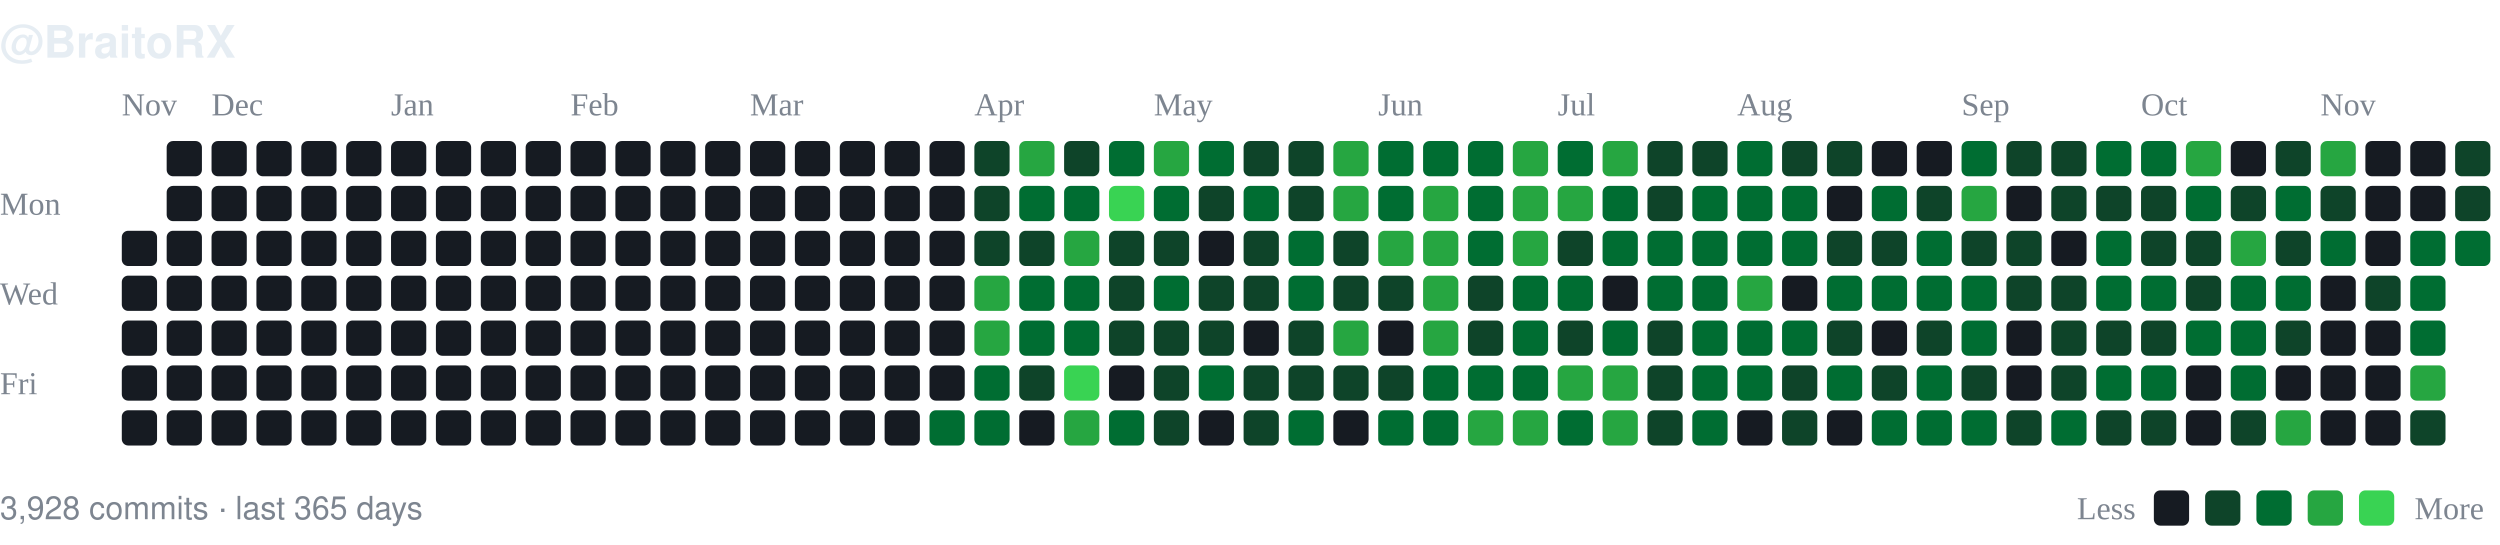
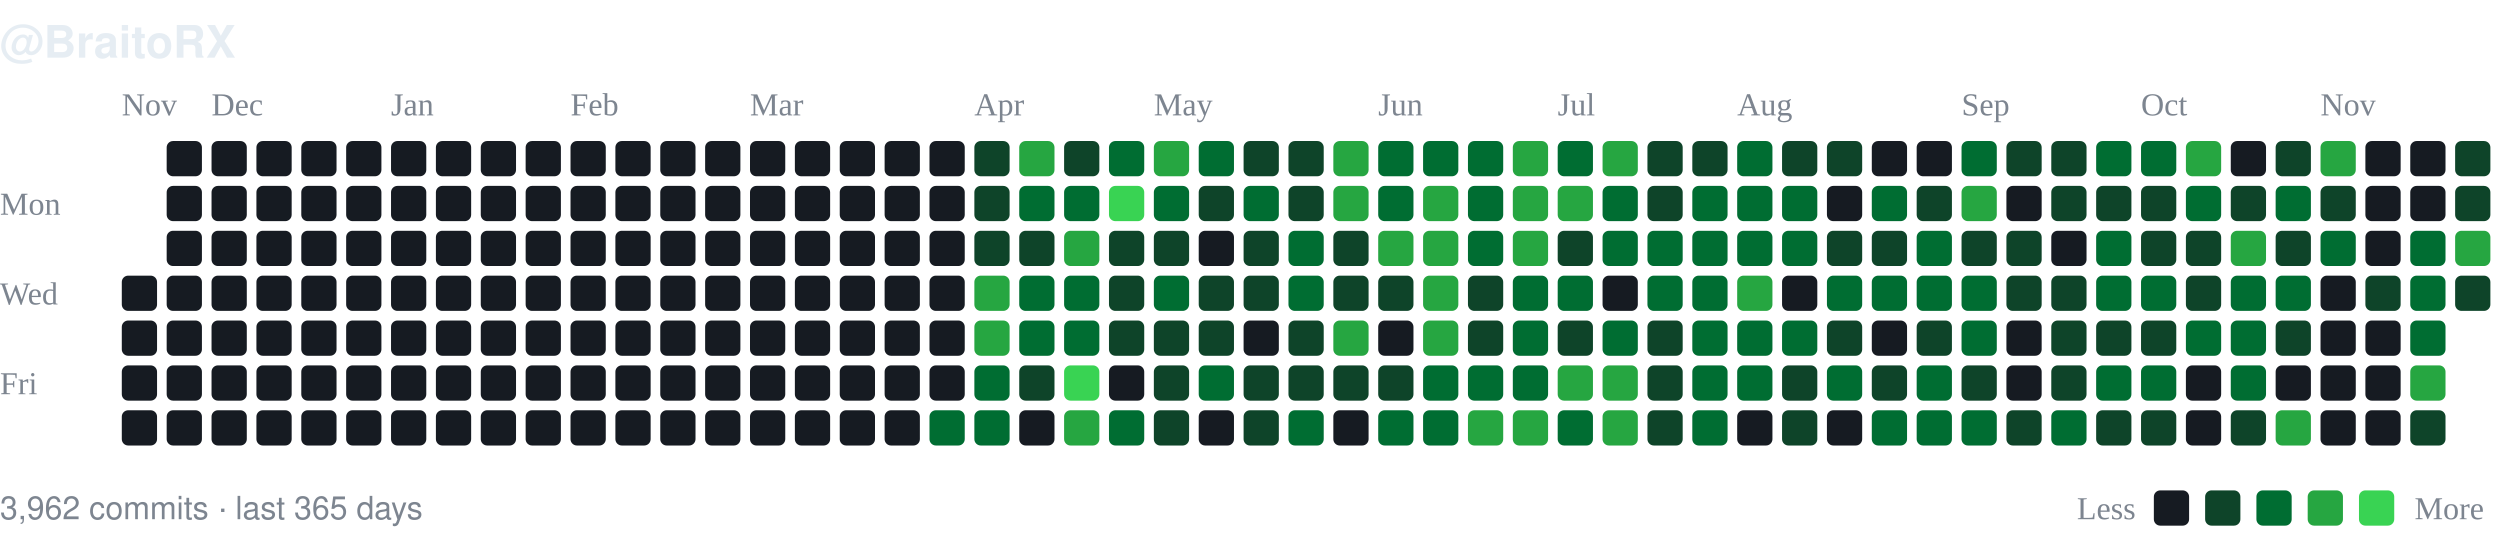
<svg xmlns="http://www.w3.org/2000/svg" width="780" height="170" viewBox="0 0 780 170" role="img">
  <text x="0" y="18" font-size="14" font-weight="600" fill="#e6edf3" font-family="ui-sans-serif,-apple-system,Segoe UI,Helvetica,Arial,sans-serif">@BraitoRX</text>
  <text x="0" y="67" font-size="10" fill="#7d8590">Mon</text>
  <text x="0" y="95" font-size="10" fill="#7d8590">Wed</text>
  <text x="0" y="123" font-size="10" fill="#7d8590">Fri</text>
  <text x="38" y="36" font-size="10" fill="#7d8590">Nov</text>
-   <rect x="38" y="72" width="11" height="11" rx="2" fill="#161b22" />
  <rect x="38" y="86" width="11" height="11" rx="2" fill="#161b22" />
  <rect x="38" y="100" width="11" height="11" rx="2" fill="#161b22" />
  <rect x="38" y="114" width="11" height="11" rx="2" fill="#161b22" />
  <rect x="38" y="128" width="11" height="11" rx="2" fill="#161b22" />
  <rect x="52" y="44" width="11" height="11" rx="2" fill="#161b22" />
  <rect x="52" y="58" width="11" height="11" rx="2" fill="#161b22" />
  <rect x="52" y="72" width="11" height="11" rx="2" fill="#161b22" />
  <rect x="52" y="86" width="11" height="11" rx="2" fill="#161b22" />
  <rect x="52" y="100" width="11" height="11" rx="2" fill="#161b22" />
  <rect x="52" y="114" width="11" height="11" rx="2" fill="#161b22" />
  <rect x="52" y="128" width="11" height="11" rx="2" fill="#161b22" />
  <text x="66" y="36" font-size="10" fill="#7d8590">Dec</text>
  <rect x="66" y="44" width="11" height="11" rx="2" fill="#161b22" />
  <rect x="66" y="58" width="11" height="11" rx="2" fill="#161b22" />
  <rect x="66" y="72" width="11" height="11" rx="2" fill="#161b22" />
  <rect x="66" y="86" width="11" height="11" rx="2" fill="#161b22" />
  <rect x="66" y="100" width="11" height="11" rx="2" fill="#161b22" />
  <rect x="66" y="114" width="11" height="11" rx="2" fill="#161b22" />
  <rect x="66" y="128" width="11" height="11" rx="2" fill="#161b22" />
  <rect x="80" y="44" width="11" height="11" rx="2" fill="#161b22" />
  <rect x="80" y="58" width="11" height="11" rx="2" fill="#161b22" />
  <rect x="80" y="72" width="11" height="11" rx="2" fill="#161b22" />
  <rect x="80" y="86" width="11" height="11" rx="2" fill="#161b22" />
  <rect x="80" y="100" width="11" height="11" rx="2" fill="#161b22" />
  <rect x="80" y="114" width="11" height="11" rx="2" fill="#161b22" />
  <rect x="80" y="128" width="11" height="11" rx="2" fill="#161b22" />
  <rect x="94" y="44" width="11" height="11" rx="2" fill="#161b22" />
  <rect x="94" y="58" width="11" height="11" rx="2" fill="#161b22" />
  <rect x="94" y="72" width="11" height="11" rx="2" fill="#161b22" />
  <rect x="94" y="86" width="11" height="11" rx="2" fill="#161b22" />
  <rect x="94" y="100" width="11" height="11" rx="2" fill="#161b22" />
  <rect x="94" y="114" width="11" height="11" rx="2" fill="#161b22" />
  <rect x="94" y="128" width="11" height="11" rx="2" fill="#161b22" />
  <rect x="108" y="44" width="11" height="11" rx="2" fill="#161b22" />
  <rect x="108" y="58" width="11" height="11" rx="2" fill="#161b22" />
  <rect x="108" y="72" width="11" height="11" rx="2" fill="#161b22" />
  <rect x="108" y="86" width="11" height="11" rx="2" fill="#161b22" />
  <rect x="108" y="100" width="11" height="11" rx="2" fill="#161b22" />
  <rect x="108" y="114" width="11" height="11" rx="2" fill="#161b22" />
  <rect x="108" y="128" width="11" height="11" rx="2" fill="#161b22" />
  <text x="122" y="36" font-size="10" fill="#7d8590">Jan</text>
  <rect x="122" y="44" width="11" height="11" rx="2" fill="#161b22" />
  <rect x="122" y="58" width="11" height="11" rx="2" fill="#161b22" />
  <rect x="122" y="72" width="11" height="11" rx="2" fill="#161b22" />
  <rect x="122" y="86" width="11" height="11" rx="2" fill="#161b22" />
  <rect x="122" y="100" width="11" height="11" rx="2" fill="#161b22" />
  <rect x="122" y="114" width="11" height="11" rx="2" fill="#161b22" />
  <rect x="122" y="128" width="11" height="11" rx="2" fill="#161b22" />
  <rect x="136" y="44" width="11" height="11" rx="2" fill="#161b22" />
  <rect x="136" y="58" width="11" height="11" rx="2" fill="#161b22" />
  <rect x="136" y="72" width="11" height="11" rx="2" fill="#161b22" />
  <rect x="136" y="86" width="11" height="11" rx="2" fill="#161b22" />
  <rect x="136" y="100" width="11" height="11" rx="2" fill="#161b22" />
  <rect x="136" y="114" width="11" height="11" rx="2" fill="#161b22" />
  <rect x="136" y="128" width="11" height="11" rx="2" fill="#161b22" />
  <rect x="150" y="44" width="11" height="11" rx="2" fill="#161b22" />
  <rect x="150" y="58" width="11" height="11" rx="2" fill="#161b22" />
  <rect x="150" y="72" width="11" height="11" rx="2" fill="#161b22" />
  <rect x="150" y="86" width="11" height="11" rx="2" fill="#161b22" />
  <rect x="150" y="100" width="11" height="11" rx="2" fill="#161b22" />
  <rect x="150" y="114" width="11" height="11" rx="2" fill="#161b22" />
  <rect x="150" y="128" width="11" height="11" rx="2" fill="#161b22" />
  <rect x="164" y="44" width="11" height="11" rx="2" fill="#161b22" />
  <rect x="164" y="58" width="11" height="11" rx="2" fill="#161b22" />
  <rect x="164" y="72" width="11" height="11" rx="2" fill="#161b22" />
  <rect x="164" y="86" width="11" height="11" rx="2" fill="#161b22" />
  <rect x="164" y="100" width="11" height="11" rx="2" fill="#161b22" />
  <rect x="164" y="114" width="11" height="11" rx="2" fill="#161b22" />
  <rect x="164" y="128" width="11" height="11" rx="2" fill="#161b22" />
  <text x="178" y="36" font-size="10" fill="#7d8590">Feb</text>
  <rect x="178" y="44" width="11" height="11" rx="2" fill="#161b22" />
  <rect x="178" y="58" width="11" height="11" rx="2" fill="#161b22" />
  <rect x="178" y="72" width="11" height="11" rx="2" fill="#161b22" />
  <rect x="178" y="86" width="11" height="11" rx="2" fill="#161b22" />
  <rect x="178" y="100" width="11" height="11" rx="2" fill="#161b22" />
  <rect x="178" y="114" width="11" height="11" rx="2" fill="#161b22" />
  <rect x="178" y="128" width="11" height="11" rx="2" fill="#161b22" />
  <rect x="192" y="44" width="11" height="11" rx="2" fill="#161b22" />
  <rect x="192" y="58" width="11" height="11" rx="2" fill="#161b22" />
  <rect x="192" y="72" width="11" height="11" rx="2" fill="#161b22" />
  <rect x="192" y="86" width="11" height="11" rx="2" fill="#161b22" />
  <rect x="192" y="100" width="11" height="11" rx="2" fill="#161b22" />
  <rect x="192" y="114" width="11" height="11" rx="2" fill="#161b22" />
  <rect x="192" y="128" width="11" height="11" rx="2" fill="#161b22" />
  <rect x="206" y="44" width="11" height="11" rx="2" fill="#161b22" />
  <rect x="206" y="58" width="11" height="11" rx="2" fill="#161b22" />
  <rect x="206" y="72" width="11" height="11" rx="2" fill="#161b22" />
  <rect x="206" y="86" width="11" height="11" rx="2" fill="#161b22" />
  <rect x="206" y="100" width="11" height="11" rx="2" fill="#161b22" />
  <rect x="206" y="114" width="11" height="11" rx="2" fill="#161b22" />
  <rect x="206" y="128" width="11" height="11" rx="2" fill="#161b22" />
  <rect x="220" y="44" width="11" height="11" rx="2" fill="#161b22" />
  <rect x="220" y="58" width="11" height="11" rx="2" fill="#161b22" />
  <rect x="220" y="72" width="11" height="11" rx="2" fill="#161b22" />
  <rect x="220" y="86" width="11" height="11" rx="2" fill="#161b22" />
  <rect x="220" y="100" width="11" height="11" rx="2" fill="#161b22" />
  <rect x="220" y="114" width="11" height="11" rx="2" fill="#161b22" />
  <rect x="220" y="128" width="11" height="11" rx="2" fill="#161b22" />
  <text x="234" y="36" font-size="10" fill="#7d8590">Mar</text>
  <rect x="234" y="44" width="11" height="11" rx="2" fill="#161b22" />
  <rect x="234" y="58" width="11" height="11" rx="2" fill="#161b22" />
  <rect x="234" y="72" width="11" height="11" rx="2" fill="#161b22" />
  <rect x="234" y="86" width="11" height="11" rx="2" fill="#161b22" />
  <rect x="234" y="100" width="11" height="11" rx="2" fill="#161b22" />
  <rect x="234" y="114" width="11" height="11" rx="2" fill="#161b22" />
  <rect x="234" y="128" width="11" height="11" rx="2" fill="#161b22" />
  <rect x="248" y="44" width="11" height="11" rx="2" fill="#161b22" />
  <rect x="248" y="58" width="11" height="11" rx="2" fill="#161b22" />
  <rect x="248" y="72" width="11" height="11" rx="2" fill="#161b22" />
  <rect x="248" y="86" width="11" height="11" rx="2" fill="#161b22" />
  <rect x="248" y="100" width="11" height="11" rx="2" fill="#161b22" />
  <rect x="248" y="114" width="11" height="11" rx="2" fill="#161b22" />
  <rect x="248" y="128" width="11" height="11" rx="2" fill="#161b22" />
  <rect x="262" y="44" width="11" height="11" rx="2" fill="#161b22" />
  <rect x="262" y="58" width="11" height="11" rx="2" fill="#161b22" />
  <rect x="262" y="72" width="11" height="11" rx="2" fill="#161b22" />
  <rect x="262" y="86" width="11" height="11" rx="2" fill="#161b22" />
  <rect x="262" y="100" width="11" height="11" rx="2" fill="#161b22" />
  <rect x="262" y="114" width="11" height="11" rx="2" fill="#161b22" />
  <rect x="262" y="128" width="11" height="11" rx="2" fill="#161b22" />
  <rect x="276" y="44" width="11" height="11" rx="2" fill="#161b22" />
  <rect x="276" y="58" width="11" height="11" rx="2" fill="#161b22" />
  <rect x="276" y="72" width="11" height="11" rx="2" fill="#161b22" />
  <rect x="276" y="86" width="11" height="11" rx="2" fill="#161b22" />
  <rect x="276" y="100" width="11" height="11" rx="2" fill="#161b22" />
  <rect x="276" y="114" width="11" height="11" rx="2" fill="#161b22" />
  <rect x="276" y="128" width="11" height="11" rx="2" fill="#161b22" />
  <rect x="290" y="44" width="11" height="11" rx="2" fill="#161b22" />
  <rect x="290" y="58" width="11" height="11" rx="2" fill="#161b22" />
  <rect x="290" y="72" width="11" height="11" rx="2" fill="#161b22" />
  <rect x="290" y="86" width="11" height="11" rx="2" fill="#161b22" />
  <rect x="290" y="100" width="11" height="11" rx="2" fill="#161b22" />
  <rect x="290" y="114" width="11" height="11" rx="2" fill="#161b22" />
  <rect x="290" y="128" width="11" height="11" rx="2" fill="#006d32" />
  <text x="304" y="36" font-size="10" fill="#7d8590">Apr</text>
  <rect x="304" y="44" width="11" height="11" rx="2" fill="#0e4429" />
  <rect x="304" y="58" width="11" height="11" rx="2" fill="#0e4429" />
  <rect x="304" y="72" width="11" height="11" rx="2" fill="#0e4429" />
  <rect x="304" y="86" width="11" height="11" rx="2" fill="#26a641" />
  <rect x="304" y="100" width="11" height="11" rx="2" fill="#26a641" />
  <rect x="304" y="114" width="11" height="11" rx="2" fill="#006d32" />
  <rect x="304" y="128" width="11" height="11" rx="2" fill="#006d32" />
  <rect x="318" y="44" width="11" height="11" rx="2" fill="#26a641" />
  <rect x="318" y="58" width="11" height="11" rx="2" fill="#006d32" />
  <rect x="318" y="72" width="11" height="11" rx="2" fill="#0e4429" />
  <rect x="318" y="86" width="11" height="11" rx="2" fill="#006d32" />
  <rect x="318" y="100" width="11" height="11" rx="2" fill="#006d32" />
  <rect x="318" y="114" width="11" height="11" rx="2" fill="#0e4429" />
  <rect x="318" y="128" width="11" height="11" rx="2" fill="#161b22" />
  <rect x="332" y="44" width="11" height="11" rx="2" fill="#0e4429" />
  <rect x="332" y="58" width="11" height="11" rx="2" fill="#006d32" />
  <rect x="332" y="72" width="11" height="11" rx="2" fill="#26a641" />
  <rect x="332" y="86" width="11" height="11" rx="2" fill="#006d32" />
  <rect x="332" y="100" width="11" height="11" rx="2" fill="#006d32" />
  <rect x="332" y="114" width="11" height="11" rx="2" fill="#39d353" />
  <rect x="332" y="128" width="11" height="11" rx="2" fill="#26a641" />
  <rect x="346" y="44" width="11" height="11" rx="2" fill="#006d32" />
  <rect x="346" y="58" width="11" height="11" rx="2" fill="#39d353" />
  <rect x="346" y="72" width="11" height="11" rx="2" fill="#0e4429" />
  <rect x="346" y="86" width="11" height="11" rx="2" fill="#0e4429" />
  <rect x="346" y="100" width="11" height="11" rx="2" fill="#0e4429" />
  <rect x="346" y="114" width="11" height="11" rx="2" fill="#161b22" />
  <rect x="346" y="128" width="11" height="11" rx="2" fill="#006d32" />
  <text x="360" y="36" font-size="10" fill="#7d8590">May</text>
  <rect x="360" y="44" width="11" height="11" rx="2" fill="#26a641" />
  <rect x="360" y="58" width="11" height="11" rx="2" fill="#006d32" />
  <rect x="360" y="72" width="11" height="11" rx="2" fill="#0e4429" />
  <rect x="360" y="86" width="11" height="11" rx="2" fill="#006d32" />
  <rect x="360" y="100" width="11" height="11" rx="2" fill="#0e4429" />
  <rect x="360" y="114" width="11" height="11" rx="2" fill="#0e4429" />
  <rect x="360" y="128" width="11" height="11" rx="2" fill="#0e4429" />
  <rect x="374" y="44" width="11" height="11" rx="2" fill="#006d32" />
  <rect x="374" y="58" width="11" height="11" rx="2" fill="#0e4429" />
  <rect x="374" y="72" width="11" height="11" rx="2" fill="#161b22" />
  <rect x="374" y="86" width="11" height="11" rx="2" fill="#0e4429" />
  <rect x="374" y="100" width="11" height="11" rx="2" fill="#0e4429" />
  <rect x="374" y="114" width="11" height="11" rx="2" fill="#006d32" />
  <rect x="374" y="128" width="11" height="11" rx="2" fill="#161b22" />
  <rect x="388" y="44" width="11" height="11" rx="2" fill="#0e4429" />
  <rect x="388" y="58" width="11" height="11" rx="2" fill="#006d32" />
  <rect x="388" y="72" width="11" height="11" rx="2" fill="#0e4429" />
  <rect x="388" y="86" width="11" height="11" rx="2" fill="#0e4429" />
  <rect x="388" y="100" width="11" height="11" rx="2" fill="#161b22" />
  <rect x="388" y="114" width="11" height="11" rx="2" fill="#0e4429" />
  <rect x="388" y="128" width="11" height="11" rx="2" fill="#0e4429" />
  <rect x="402" y="44" width="11" height="11" rx="2" fill="#0e4429" />
  <rect x="402" y="58" width="11" height="11" rx="2" fill="#0e4429" />
  <rect x="402" y="72" width="11" height="11" rx="2" fill="#006d32" />
  <rect x="402" y="86" width="11" height="11" rx="2" fill="#006d32" />
  <rect x="402" y="100" width="11" height="11" rx="2" fill="#0e4429" />
  <rect x="402" y="114" width="11" height="11" rx="2" fill="#0e4429" />
  <rect x="402" y="128" width="11" height="11" rx="2" fill="#006d32" />
  <rect x="416" y="44" width="11" height="11" rx="2" fill="#26a641" />
  <rect x="416" y="58" width="11" height="11" rx="2" fill="#26a641" />
  <rect x="416" y="72" width="11" height="11" rx="2" fill="#0e4429" />
  <rect x="416" y="86" width="11" height="11" rx="2" fill="#0e4429" />
  <rect x="416" y="100" width="11" height="11" rx="2" fill="#26a641" />
  <rect x="416" y="114" width="11" height="11" rx="2" fill="#0e4429" />
  <rect x="416" y="128" width="11" height="11" rx="2" fill="#161b22" />
  <text x="430" y="36" font-size="10" fill="#7d8590">Jun</text>
  <rect x="430" y="44" width="11" height="11" rx="2" fill="#006d32" />
  <rect x="430" y="58" width="11" height="11" rx="2" fill="#006d32" />
  <rect x="430" y="72" width="11" height="11" rx="2" fill="#26a641" />
  <rect x="430" y="86" width="11" height="11" rx="2" fill="#0e4429" />
  <rect x="430" y="100" width="11" height="11" rx="2" fill="#161b22" />
  <rect x="430" y="114" width="11" height="11" rx="2" fill="#0e4429" />
  <rect x="430" y="128" width="11" height="11" rx="2" fill="#006d32" />
  <rect x="444" y="44" width="11" height="11" rx="2" fill="#006d32" />
  <rect x="444" y="58" width="11" height="11" rx="2" fill="#26a641" />
  <rect x="444" y="72" width="11" height="11" rx="2" fill="#26a641" />
  <rect x="444" y="86" width="11" height="11" rx="2" fill="#26a641" />
  <rect x="444" y="100" width="11" height="11" rx="2" fill="#26a641" />
  <rect x="444" y="114" width="11" height="11" rx="2" fill="#006d32" />
  <rect x="444" y="128" width="11" height="11" rx="2" fill="#006d32" />
  <rect x="458" y="44" width="11" height="11" rx="2" fill="#006d32" />
  <rect x="458" y="58" width="11" height="11" rx="2" fill="#006d32" />
  <rect x="458" y="72" width="11" height="11" rx="2" fill="#006d32" />
  <rect x="458" y="86" width="11" height="11" rx="2" fill="#0e4429" />
  <rect x="458" y="100" width="11" height="11" rx="2" fill="#0e4429" />
  <rect x="458" y="114" width="11" height="11" rx="2" fill="#006d32" />
  <rect x="458" y="128" width="11" height="11" rx="2" fill="#26a641" />
  <rect x="472" y="44" width="11" height="11" rx="2" fill="#26a641" />
  <rect x="472" y="58" width="11" height="11" rx="2" fill="#26a641" />
  <rect x="472" y="72" width="11" height="11" rx="2" fill="#26a641" />
  <rect x="472" y="86" width="11" height="11" rx="2" fill="#006d32" />
  <rect x="472" y="100" width="11" height="11" rx="2" fill="#006d32" />
  <rect x="472" y="114" width="11" height="11" rx="2" fill="#006d32" />
  <rect x="472" y="128" width="11" height="11" rx="2" fill="#26a641" />
  <text x="486" y="36" font-size="10" fill="#7d8590">Jul</text>
  <rect x="486" y="44" width="11" height="11" rx="2" fill="#006d32" />
  <rect x="486" y="58" width="11" height="11" rx="2" fill="#26a641" />
  <rect x="486" y="72" width="11" height="11" rx="2" fill="#0e4429" />
  <rect x="486" y="86" width="11" height="11" rx="2" fill="#006d32" />
  <rect x="486" y="100" width="11" height="11" rx="2" fill="#0e4429" />
  <rect x="486" y="114" width="11" height="11" rx="2" fill="#26a641" />
  <rect x="486" y="128" width="11" height="11" rx="2" fill="#006d32" />
  <rect x="500" y="44" width="11" height="11" rx="2" fill="#26a641" />
  <rect x="500" y="58" width="11" height="11" rx="2" fill="#006d32" />
  <rect x="500" y="72" width="11" height="11" rx="2" fill="#006d32" />
  <rect x="500" y="86" width="11" height="11" rx="2" fill="#161b22" />
  <rect x="500" y="100" width="11" height="11" rx="2" fill="#006d32" />
  <rect x="500" y="114" width="11" height="11" rx="2" fill="#26a641" />
  <rect x="500" y="128" width="11" height="11" rx="2" fill="#26a641" />
  <rect x="514" y="44" width="11" height="11" rx="2" fill="#0e4429" />
  <rect x="514" y="58" width="11" height="11" rx="2" fill="#0e4429" />
  <rect x="514" y="72" width="11" height="11" rx="2" fill="#006d32" />
  <rect x="514" y="86" width="11" height="11" rx="2" fill="#006d32" />
  <rect x="514" y="100" width="11" height="11" rx="2" fill="#0e4429" />
  <rect x="514" y="114" width="11" height="11" rx="2" fill="#0e4429" />
  <rect x="514" y="128" width="11" height="11" rx="2" fill="#0e4429" />
  <rect x="528" y="44" width="11" height="11" rx="2" fill="#0e4429" />
  <rect x="528" y="58" width="11" height="11" rx="2" fill="#006d32" />
  <rect x="528" y="72" width="11" height="11" rx="2" fill="#006d32" />
  <rect x="528" y="86" width="11" height="11" rx="2" fill="#006d32" />
  <rect x="528" y="100" width="11" height="11" rx="2" fill="#006d32" />
  <rect x="528" y="114" width="11" height="11" rx="2" fill="#006d32" />
  <rect x="528" y="128" width="11" height="11" rx="2" fill="#006d32" />
  <text x="542" y="36" font-size="10" fill="#7d8590">Aug</text>
  <rect x="542" y="44" width="11" height="11" rx="2" fill="#006d32" />
  <rect x="542" y="58" width="11" height="11" rx="2" fill="#006d32" />
  <rect x="542" y="72" width="11" height="11" rx="2" fill="#006d32" />
  <rect x="542" y="86" width="11" height="11" rx="2" fill="#26a641" />
  <rect x="542" y="100" width="11" height="11" rx="2" fill="#006d32" />
  <rect x="542" y="114" width="11" height="11" rx="2" fill="#006d32" />
  <rect x="542" y="128" width="11" height="11" rx="2" fill="#161b22" />
  <rect x="556" y="44" width="11" height="11" rx="2" fill="#0e4429" />
  <rect x="556" y="58" width="11" height="11" rx="2" fill="#006d32" />
  <rect x="556" y="72" width="11" height="11" rx="2" fill="#006d32" />
  <rect x="556" y="86" width="11" height="11" rx="2" fill="#161b22" />
  <rect x="556" y="100" width="11" height="11" rx="2" fill="#006d32" />
  <rect x="556" y="114" width="11" height="11" rx="2" fill="#0e4429" />
  <rect x="556" y="128" width="11" height="11" rx="2" fill="#0e4429" />
  <rect x="570" y="44" width="11" height="11" rx="2" fill="#0e4429" />
  <rect x="570" y="58" width="11" height="11" rx="2" fill="#161b22" />
  <rect x="570" y="72" width="11" height="11" rx="2" fill="#0e4429" />
  <rect x="570" y="86" width="11" height="11" rx="2" fill="#006d32" />
  <rect x="570" y="100" width="11" height="11" rx="2" fill="#0e4429" />
  <rect x="570" y="114" width="11" height="11" rx="2" fill="#006d32" />
  <rect x="570" y="128" width="11" height="11" rx="2" fill="#161b22" />
  <rect x="584" y="44" width="11" height="11" rx="2" fill="#161b22" />
  <rect x="584" y="58" width="11" height="11" rx="2" fill="#006d32" />
  <rect x="584" y="72" width="11" height="11" rx="2" fill="#0e4429" />
  <rect x="584" y="86" width="11" height="11" rx="2" fill="#006d32" />
  <rect x="584" y="100" width="11" height="11" rx="2" fill="#161b22" />
  <rect x="584" y="114" width="11" height="11" rx="2" fill="#0e4429" />
  <rect x="584" y="128" width="11" height="11" rx="2" fill="#006d32" />
  <rect x="598" y="44" width="11" height="11" rx="2" fill="#161b22" />
  <rect x="598" y="58" width="11" height="11" rx="2" fill="#0e4429" />
  <rect x="598" y="72" width="11" height="11" rx="2" fill="#006d32" />
  <rect x="598" y="86" width="11" height="11" rx="2" fill="#006d32" />
  <rect x="598" y="100" width="11" height="11" rx="2" fill="#0e4429" />
  <rect x="598" y="114" width="11" height="11" rx="2" fill="#006d32" />
  <rect x="598" y="128" width="11" height="11" rx="2" fill="#006d32" />
  <text x="612" y="36" font-size="10" fill="#7d8590">Sep</text>
  <rect x="612" y="44" width="11" height="11" rx="2" fill="#006d32" />
  <rect x="612" y="58" width="11" height="11" rx="2" fill="#26a641" />
  <rect x="612" y="72" width="11" height="11" rx="2" fill="#0e4429" />
  <rect x="612" y="86" width="11" height="11" rx="2" fill="#006d32" />
  <rect x="612" y="100" width="11" height="11" rx="2" fill="#006d32" />
  <rect x="612" y="114" width="11" height="11" rx="2" fill="#0e4429" />
  <rect x="612" y="128" width="11" height="11" rx="2" fill="#006d32" />
  <rect x="626" y="44" width="11" height="11" rx="2" fill="#0e4429" />
  <rect x="626" y="58" width="11" height="11" rx="2" fill="#161b22" />
  <rect x="626" y="72" width="11" height="11" rx="2" fill="#0e4429" />
  <rect x="626" y="86" width="11" height="11" rx="2" fill="#0e4429" />
  <rect x="626" y="100" width="11" height="11" rx="2" fill="#161b22" />
  <rect x="626" y="114" width="11" height="11" rx="2" fill="#161b22" />
  <rect x="626" y="128" width="11" height="11" rx="2" fill="#0e4429" />
  <rect x="640" y="44" width="11" height="11" rx="2" fill="#0e4429" />
  <rect x="640" y="58" width="11" height="11" rx="2" fill="#0e4429" />
  <rect x="640" y="72" width="11" height="11" rx="2" fill="#161b22" />
  <rect x="640" y="86" width="11" height="11" rx="2" fill="#0e4429" />
  <rect x="640" y="100" width="11" height="11" rx="2" fill="#0e4429" />
  <rect x="640" y="114" width="11" height="11" rx="2" fill="#0e4429" />
  <rect x="640" y="128" width="11" height="11" rx="2" fill="#006d32" />
  <rect x="654" y="44" width="11" height="11" rx="2" fill="#006d32" />
  <rect x="654" y="58" width="11" height="11" rx="2" fill="#0e4429" />
  <rect x="654" y="72" width="11" height="11" rx="2" fill="#006d32" />
  <rect x="654" y="86" width="11" height="11" rx="2" fill="#006d32" />
  <rect x="654" y="100" width="11" height="11" rx="2" fill="#0e4429" />
  <rect x="654" y="114" width="11" height="11" rx="2" fill="#006d32" />
  <rect x="654" y="128" width="11" height="11" rx="2" fill="#0e4429" />
  <text x="668" y="36" font-size="10" fill="#7d8590">Oct</text>
  <rect x="668" y="44" width="11" height="11" rx="2" fill="#006d32" />
  <rect x="668" y="58" width="11" height="11" rx="2" fill="#0e4429" />
  <rect x="668" y="72" width="11" height="11" rx="2" fill="#0e4429" />
  <rect x="668" y="86" width="11" height="11" rx="2" fill="#006d32" />
  <rect x="668" y="100" width="11" height="11" rx="2" fill="#0e4429" />
  <rect x="668" y="114" width="11" height="11" rx="2" fill="#006d32" />
  <rect x="668" y="128" width="11" height="11" rx="2" fill="#0e4429" />
  <rect x="682" y="44" width="11" height="11" rx="2" fill="#26a641" />
  <rect x="682" y="58" width="11" height="11" rx="2" fill="#006d32" />
  <rect x="682" y="72" width="11" height="11" rx="2" fill="#0e4429" />
  <rect x="682" y="86" width="11" height="11" rx="2" fill="#0e4429" />
  <rect x="682" y="100" width="11" height="11" rx="2" fill="#006d32" />
  <rect x="682" y="114" width="11" height="11" rx="2" fill="#161b22" />
  <rect x="682" y="128" width="11" height="11" rx="2" fill="#161b22" />
  <rect x="696" y="44" width="11" height="11" rx="2" fill="#161b22" />
  <rect x="696" y="58" width="11" height="11" rx="2" fill="#0e4429" />
  <rect x="696" y="72" width="11" height="11" rx="2" fill="#26a641" />
  <rect x="696" y="86" width="11" height="11" rx="2" fill="#006d32" />
  <rect x="696" y="100" width="11" height="11" rx="2" fill="#006d32" />
  <rect x="696" y="114" width="11" height="11" rx="2" fill="#006d32" />
  <rect x="696" y="128" width="11" height="11" rx="2" fill="#0e4429" />
  <rect x="710" y="44" width="11" height="11" rx="2" fill="#0e4429" />
  <rect x="710" y="58" width="11" height="11" rx="2" fill="#006d32" />
  <rect x="710" y="72" width="11" height="11" rx="2" fill="#0e4429" />
  <rect x="710" y="86" width="11" height="11" rx="2" fill="#006d32" />
  <rect x="710" y="100" width="11" height="11" rx="2" fill="#0e4429" />
  <rect x="710" y="114" width="11" height="11" rx="2" fill="#161b22" />
  <rect x="710" y="128" width="11" height="11" rx="2" fill="#26a641" />
  <text x="724" y="36" font-size="10" fill="#7d8590">Nov</text>
  <rect x="724" y="44" width="11" height="11" rx="2" fill="#26a641" />
  <rect x="724" y="58" width="11" height="11" rx="2" fill="#0e4429" />
  <rect x="724" y="72" width="11" height="11" rx="2" fill="#006d32" />
  <rect x="724" y="86" width="11" height="11" rx="2" fill="#161b22" />
  <rect x="724" y="100" width="11" height="11" rx="2" fill="#161b22" />
  <rect x="724" y="114" width="11" height="11" rx="2" fill="#161b22" />
  <rect x="724" y="128" width="11" height="11" rx="2" fill="#161b22" />
  <rect x="738" y="44" width="11" height="11" rx="2" fill="#161b22" />
  <rect x="738" y="58" width="11" height="11" rx="2" fill="#161b22" />
  <rect x="738" y="72" width="11" height="11" rx="2" fill="#161b22" />
  <rect x="738" y="86" width="11" height="11" rx="2" fill="#0e4429" />
  <rect x="738" y="100" width="11" height="11" rx="2" fill="#161b22" />
  <rect x="738" y="114" width="11" height="11" rx="2" fill="#161b22" />
  <rect x="738" y="128" width="11" height="11" rx="2" fill="#161b22" />
  <rect x="752" y="44" width="11" height="11" rx="2" fill="#161b22" />
  <rect x="752" y="58" width="11" height="11" rx="2" fill="#161b22" />
  <rect x="752" y="72" width="11" height="11" rx="2" fill="#006d32" />
  <rect x="752" y="86" width="11" height="11" rx="2" fill="#006d32" />
  <rect x="752" y="100" width="11" height="11" rx="2" fill="#006d32" />
  <rect x="752" y="114" width="11" height="11" rx="2" fill="#26a641" />
  <rect x="752" y="128" width="11" height="11" rx="2" fill="#0e4429" />
  <rect x="766" y="44" width="11" height="11" rx="2" fill="#0e4429" />
  <rect x="766" y="58" width="11" height="11" rx="2" fill="#0e4429" />
-   <rect x="766" y="72" width="11" height="11" rx="2" fill="#006d32" />
+   <rect x="766" y="72" width="11" height="11" rx="2" fill="#26a641" />
+   <rect x="766" y="86" width="11" height="11" rx="2" fill="#0e4429" />
  <text x="648" y="162" font-size="10" fill="#7d8590">Less</text>
  <rect x="672" y="153" width="11" height="11" rx="2" fill="#161b22" />
  <rect x="688" y="153" width="11" height="11" rx="2" fill="#0e4429" />
  <rect x="704" y="153" width="11" height="11" rx="2" fill="#006d32" />
  <rect x="720" y="153" width="11" height="11" rx="2" fill="#26a641" />
  <rect x="736" y="153" width="11" height="11" rx="2" fill="#39d353" />
  <text x="775" y="162" font-size="10" fill="#7d8590" text-anchor="end">More</text>
-   <text x="0" y="162" font-size="10" fill="#7d8590" font-family="ui-sans-serif,-apple-system,Segoe UI,Helvetica,Arial,sans-serif">3,928 commits · last 365 days</text>
+   <text x="0" y="162" font-size="10" fill="#7d8590" font-family="ui-sans-serif,-apple-system,Segoe UI,Helvetica,Arial,sans-serif">3,962 commits · last 365 days</text>
</svg>
